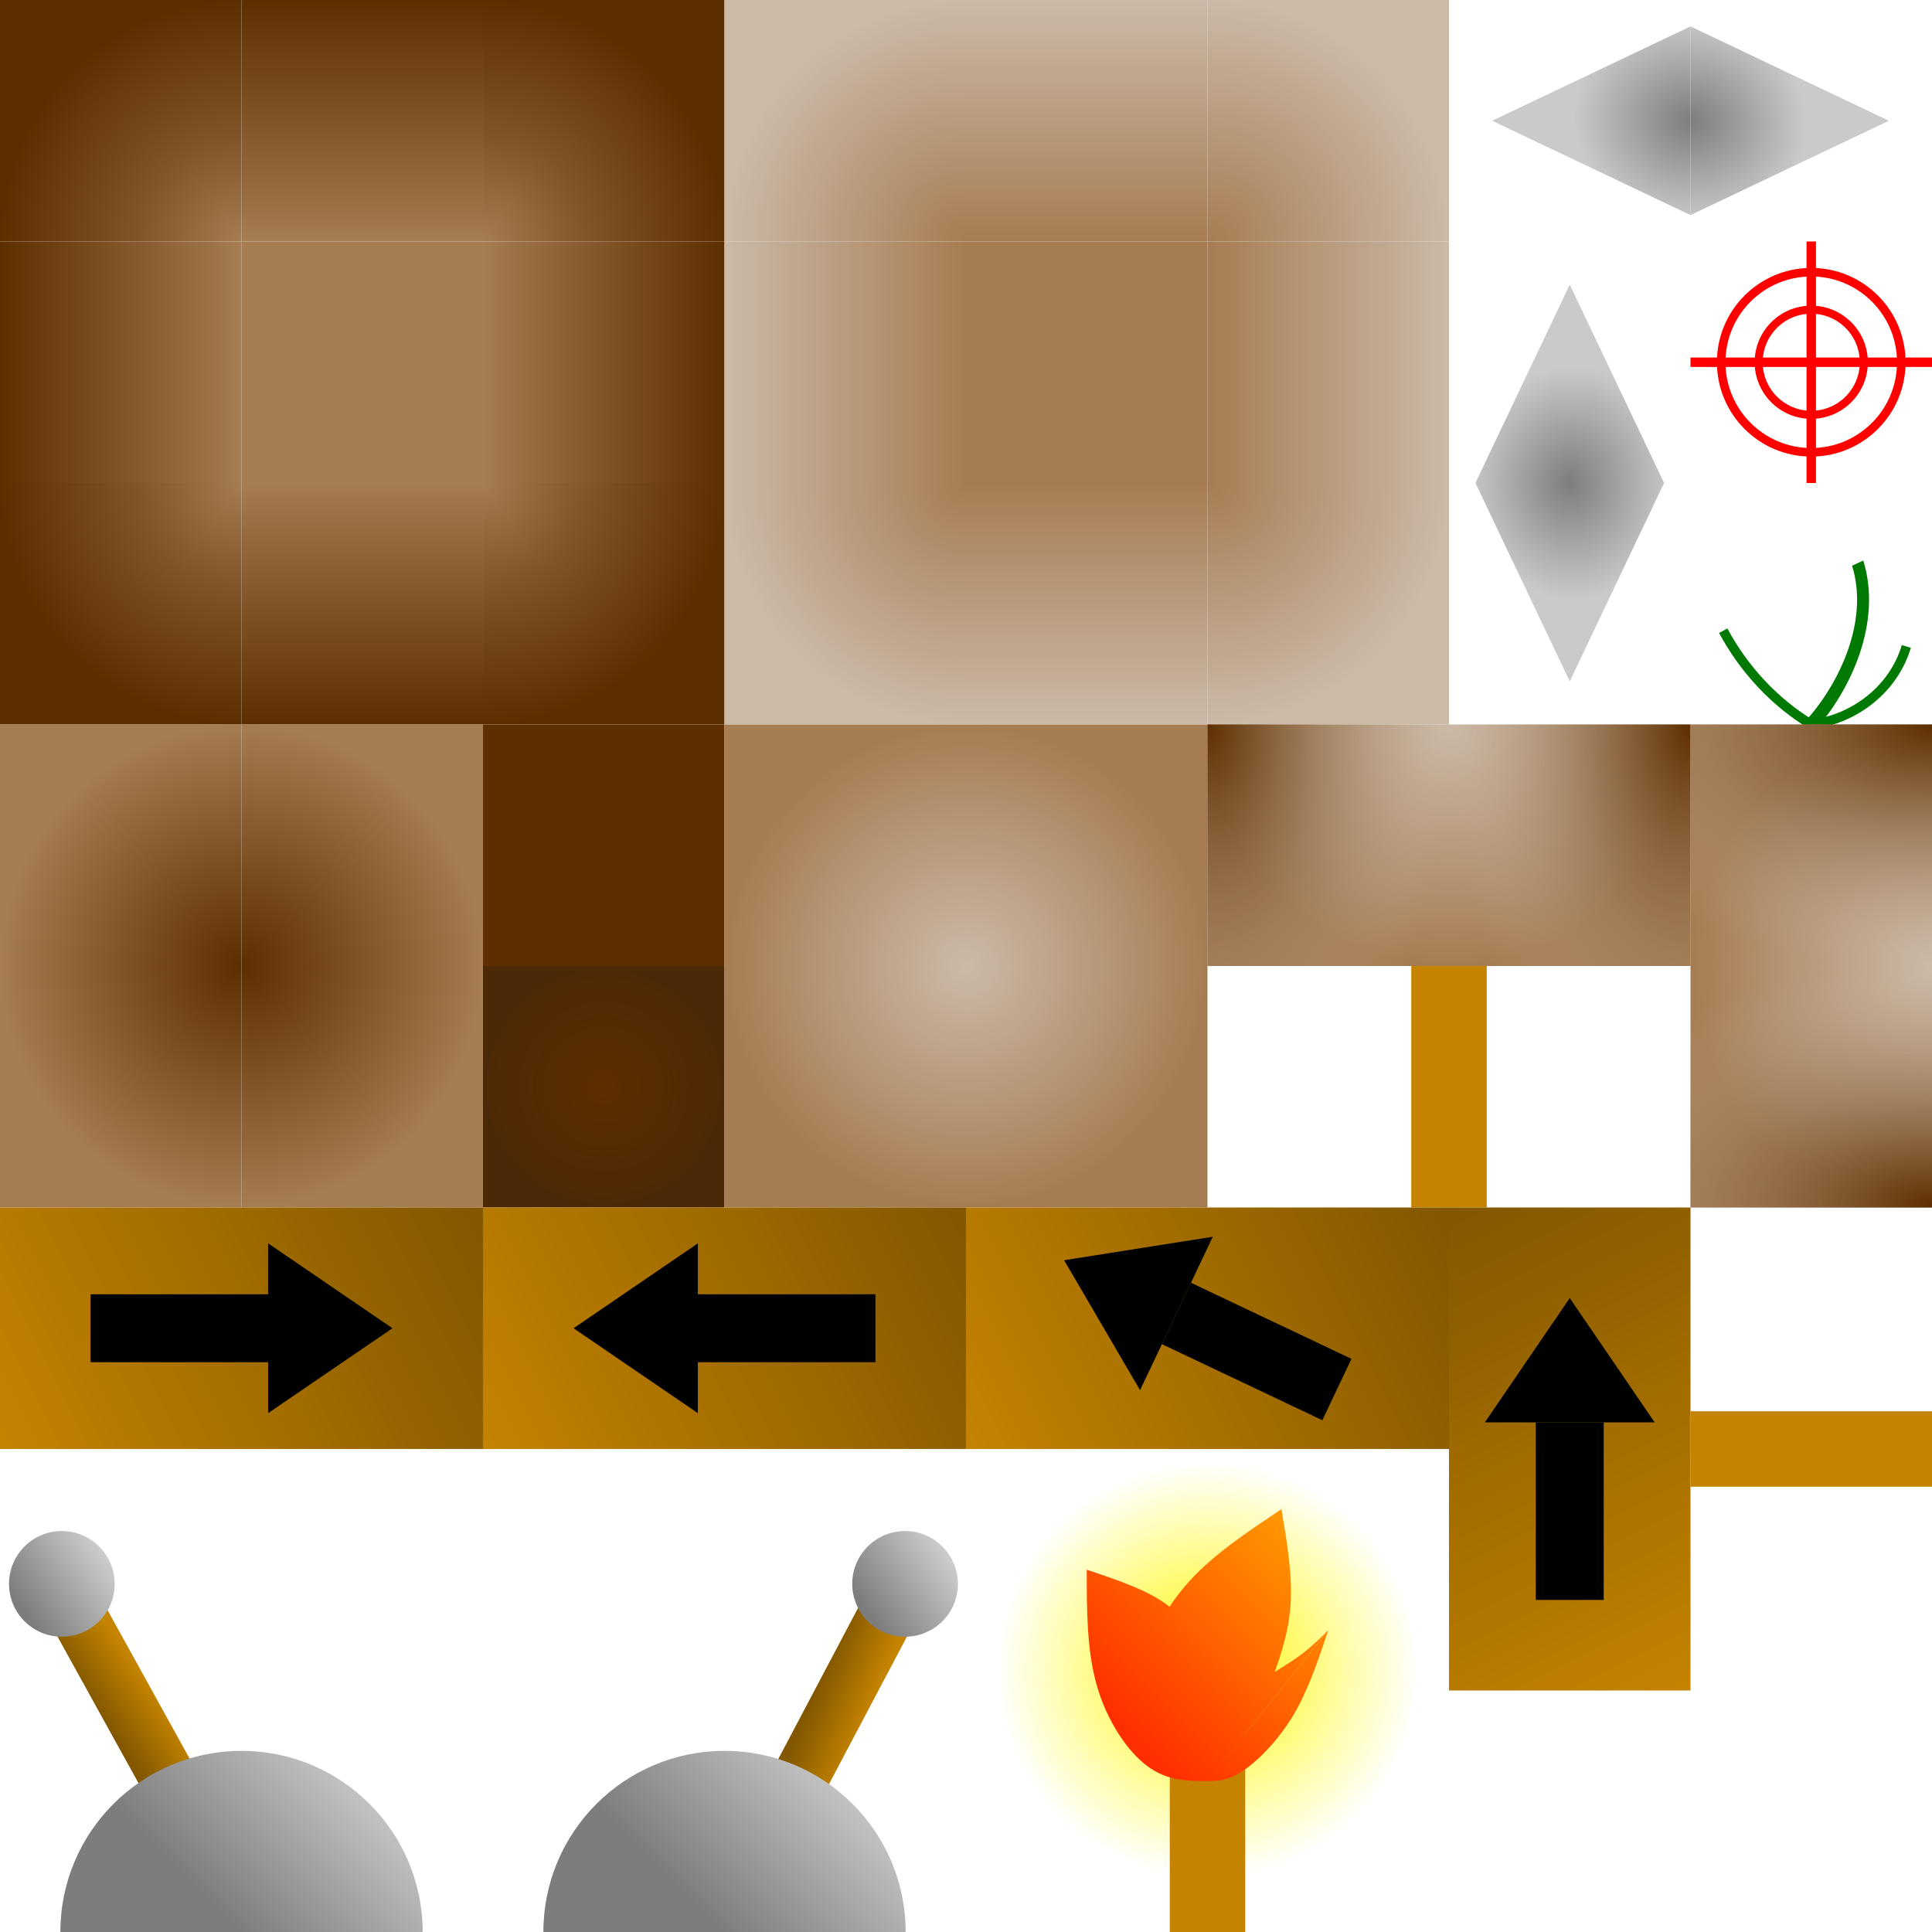
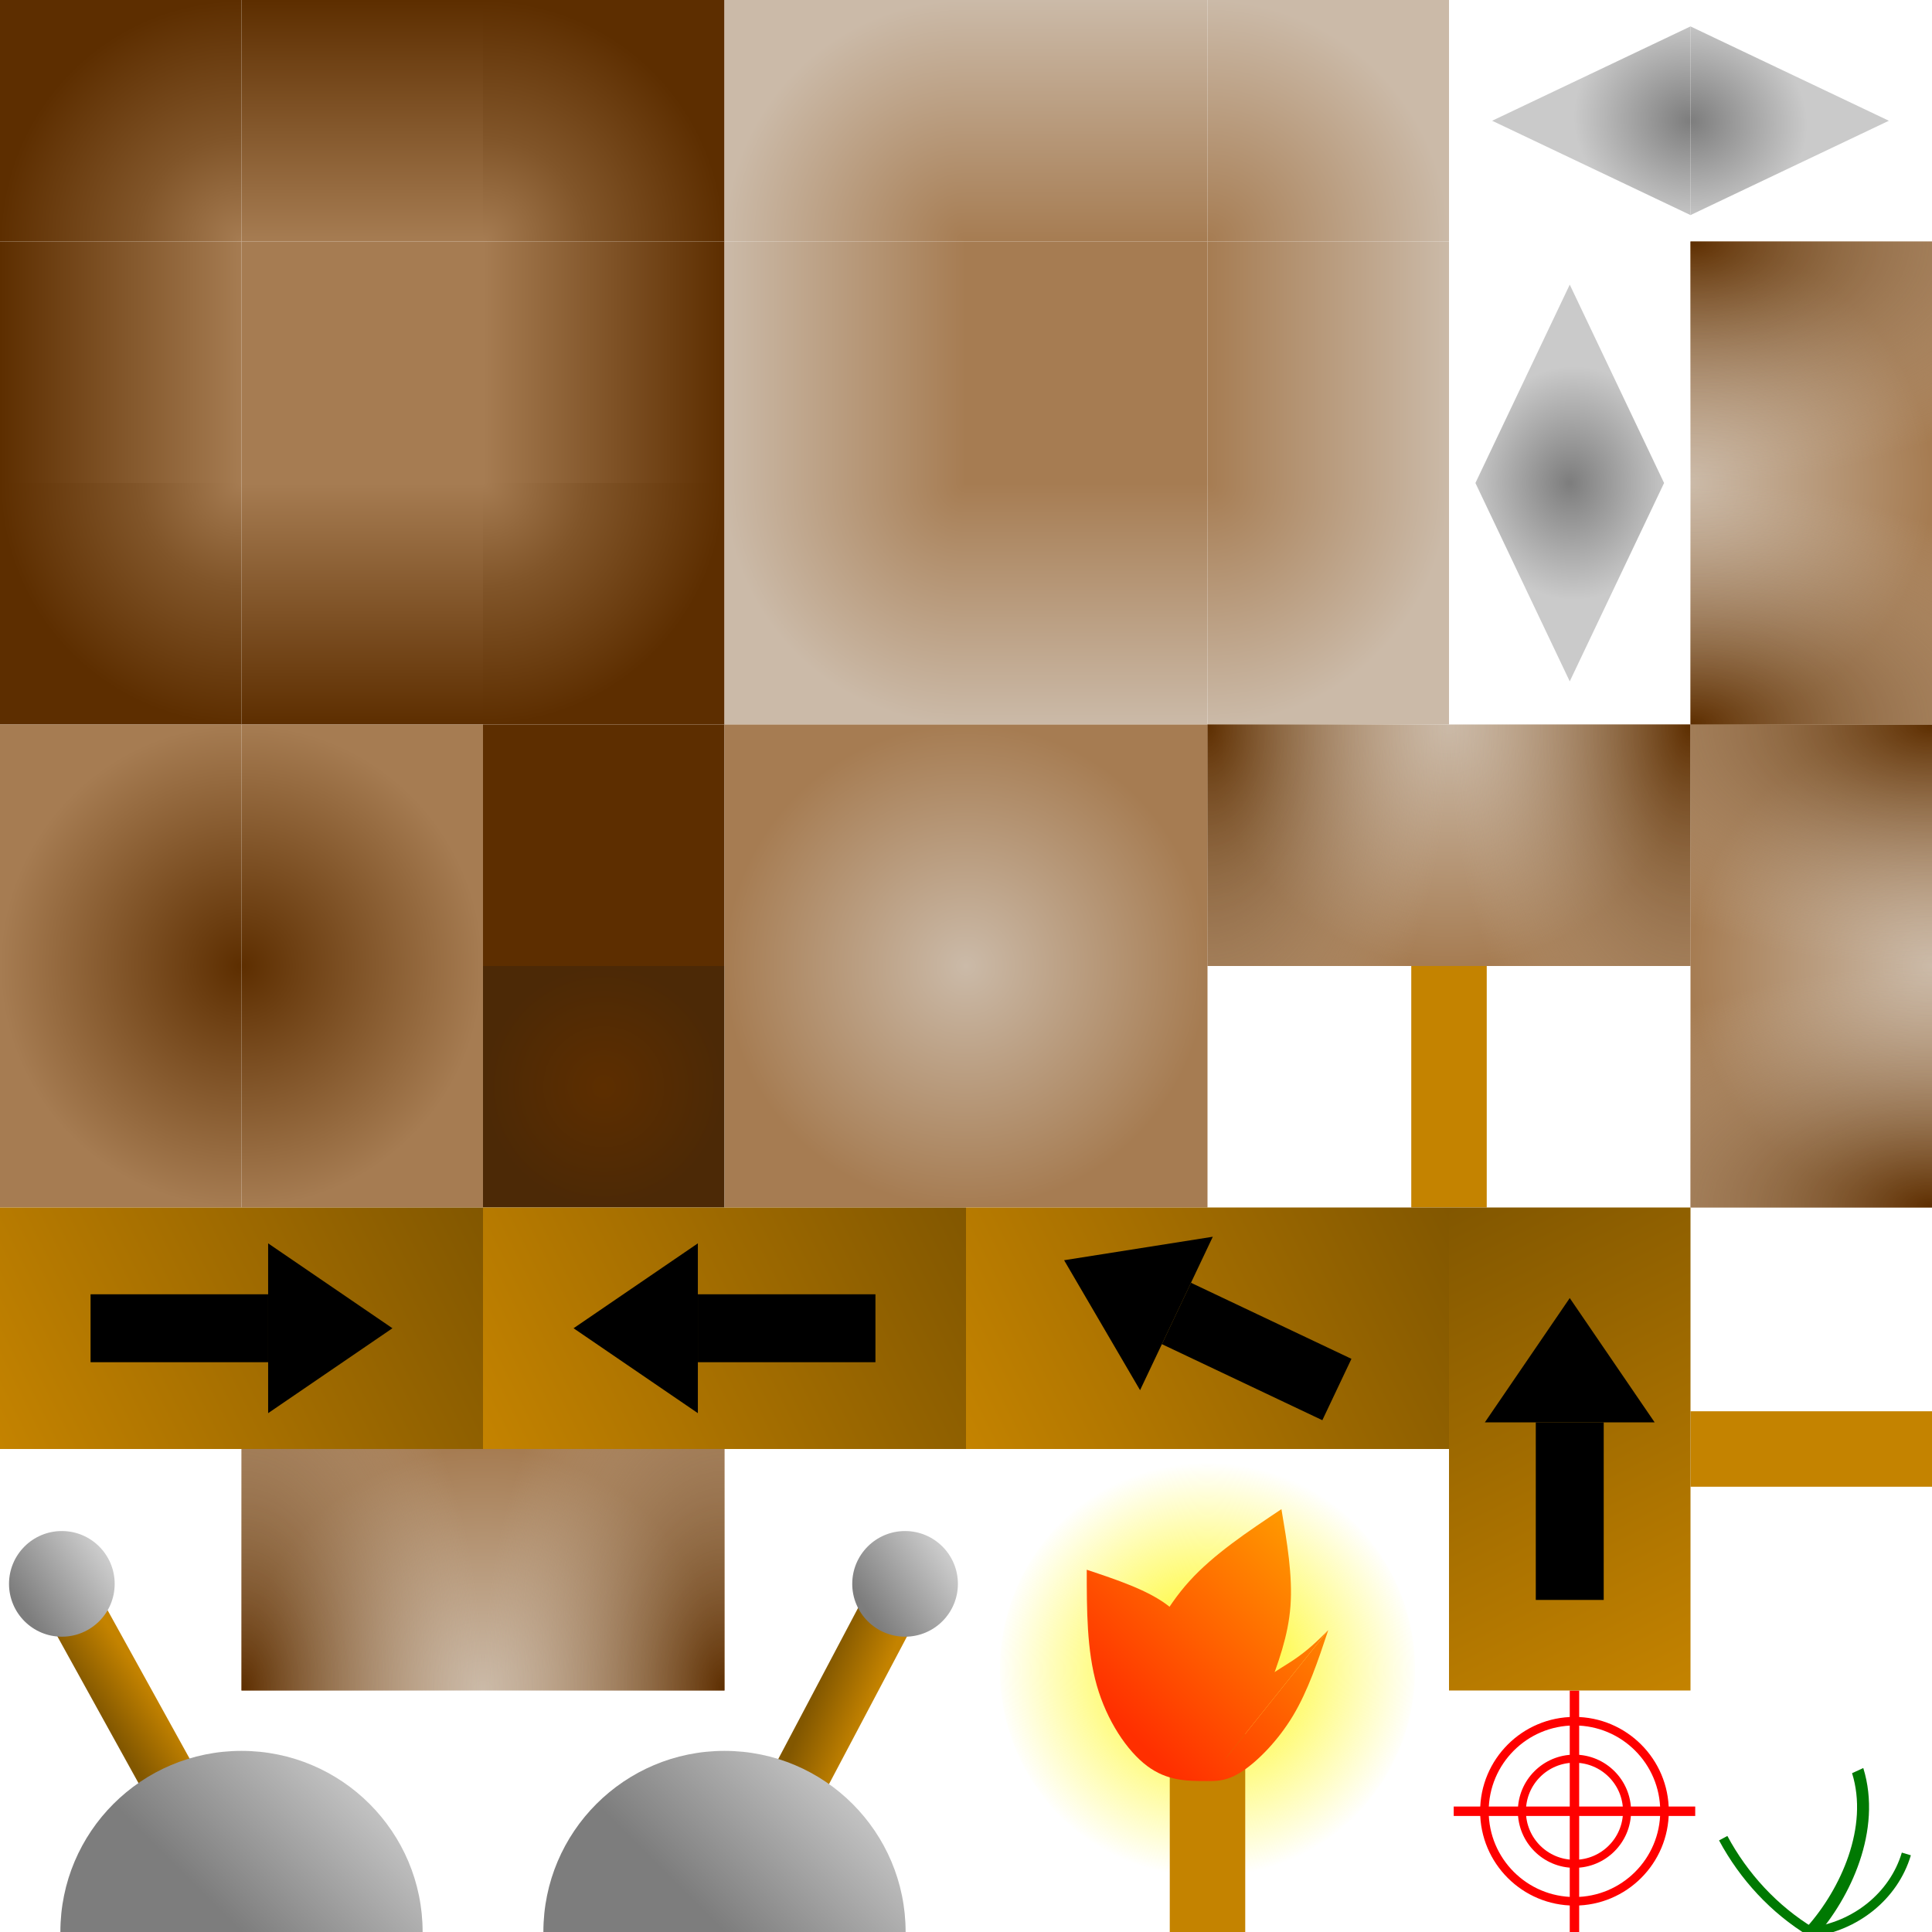
<svg xmlns="http://www.w3.org/2000/svg" xmlns:xlink="http://www.w3.org/1999/xlink" width="1024mm" height="1024mm" viewBox="0 0 1024 1024" version="1.1" id="svg8">
  <defs id="defs2">
    <linearGradient id="linearGradient3941">
      <stop style="stop-color:#fff800;stop-opacity:1;" offset="0" id="stop3937" />
      <stop style="stop-color:#fff800;stop-opacity:0;" offset="1" id="stop3939" />
    </linearGradient>
    <linearGradient id="linearGradient3927">
      <stop style="stop-color:#ff2f00;stop-opacity:1;" offset="0" id="stop3923" />
      <stop style="stop-color:#ff9600;stop-opacity:1" offset="1" id="stop3925" />
    </linearGradient>
    <linearGradient id="linearGradient3611">
      <stop style="stop-color:#7d7d7d;stop-opacity:1;" offset="0" id="stop3607" />
      <stop style="stop-color:#ffffff;stop-opacity:1" offset="1" id="stop3609" />
    </linearGradient>
    <linearGradient id="linearGradient2692">
      <stop style="stop-color:#7d7d7d;stop-opacity:1;" offset="0" id="stop2688" />
      <stop style="stop-color:#ffffff;stop-opacity:1" offset="1" id="stop2690" />
    </linearGradient>
    <linearGradient id="linearGradient2547">
      <stop style="stop-color:#c48300;stop-opacity:1;" offset="0" id="stop2543" />
      <stop style="stop-color:#825700;stop-opacity:1" offset="1" id="stop2545" />
    </linearGradient>
    <linearGradient id="linearGradient2045">
      <stop style="stop-color:#5d2e00;stop-opacity:1" offset="0" id="stop2041" />
      <stop style="stop-color:#cbbaa8;stop-opacity:0" offset="1" id="stop2043" />
    </linearGradient>
    <linearGradient id="linearGradient1965">
      <stop style="stop-color:#cbbaa8;stop-opacity:1" offset="0" id="stop1961" />
      <stop style="stop-color:#a67c52;stop-opacity:1" offset="1" id="stop1963" />
    </linearGradient>
    <linearGradient id="linearGradient1850">
      <stop style="stop-color:#cbbaa8;stop-opacity:1" offset="0" id="stop1846" />
      <stop style="stop-color:#a67c52;stop-opacity:1" offset="1" id="stop1848" />
    </linearGradient>
    <linearGradient id="linearGradient1772">
      <stop style="stop-color:#a67c52;stop-opacity:1" offset="0" id="stop1768" />
      <stop style="stop-color:#cbbaa8;stop-opacity:1" offset="1" id="stop1770" />
    </linearGradient>
    <linearGradient id="linearGradient1710">
      <stop style="stop-color:#cbbaa8;stop-opacity:1" offset="0" id="stop1706" />
      <stop style="stop-color:#a67c52;stop-opacity:1" offset="1" id="stop1708" />
    </linearGradient>
    <linearGradient id="linearGradient1604">
      <stop style="stop-color:#7d7d7d;stop-opacity:1;" offset="0" id="stop1600" />
      <stop style="stop-color:#cacaca;stop-opacity:1" offset="1" id="stop1602" />
    </linearGradient>
    <linearGradient id="linearGradient1390">
      <stop style="stop-color:#5d2e00;stop-opacity:1;" offset="0" id="stop1386" />
      <stop style="stop-color:#4c2906;stop-opacity:1" offset="1" id="stop1388" />
    </linearGradient>
    <linearGradient id="linearGradient1069">
      <stop style="stop-color:#a67c52;stop-opacity:1;" offset="0" id="stop1063" />
      <stop style="stop-color:#815529;stop-opacity:1;" offset="0.429" id="stop1065" />
      <stop style="stop-color:#5d2e00;stop-opacity:1" offset="1" id="stop1067" />
    </linearGradient>
    <linearGradient id="linearGradient856-8-4-4-5-6-0-6">
      <stop style="stop-color:#5d2e00;stop-opacity:1;" offset="0" id="stop852" />
      <stop style="stop-color:#a67c52;stop-opacity:1" offset="1" id="stop854" />
    </linearGradient>
    <linearGradient xlink:href="#linearGradient856-8-4-4-5-6-0-6" id="linearGradient858-7" x1="256" y1="64" x2="128" y2="64" gradientUnits="userSpaceOnUse" gradientTransform="translate(128,128)" />
    <linearGradient xlink:href="#linearGradient856-8-4-4-5-6-0-6" id="linearGradient858-7-3" x1="192" y1="128" x2="192" y2="2e-06" gradientUnits="userSpaceOnUse" gradientTransform="translate(2.0517578e-5,256)" />
    <linearGradient xlink:href="#linearGradient856-8-4-4-5-6-0-6" id="linearGradient858-7-3-2" x1="128" y1="64" x2="256" y2="64" gradientUnits="userSpaceOnUse" gradientTransform="translate(-128,128)" />
    <radialGradient xlink:href="#linearGradient1069" id="radialGradient1061" cx="640" cy="128" fx="640" fy="128" r="64" gradientUnits="userSpaceOnUse" gradientTransform="matrix(3.9412979e-7,-1.999999,2,-2.9371622e-6,-128.0002,1408)" />
    <radialGradient xlink:href="#linearGradient1069" id="radialGradient1061-4" cx="576" cy="128" fx="576" fy="128" r="64" gradientUnits="userSpaceOnUse" gradientTransform="matrix(2,1.0618243e-6,2.9192021e-6,2,-896.0005,-128.0007)" />
    <radialGradient xlink:href="#linearGradient1069" id="radialGradient1061-4-9" cx="512" cy="128" fx="512" fy="128" r="64" gradientUnits="userSpaceOnUse" gradientTransform="matrix(-3.9611373e-6,2,-2,8.8767346e-8,512.0024,-768.0001)" />
    <radialGradient xlink:href="#linearGradient1069" id="radialGradient1061-4-5" cx="512" cy="192" fx="512" fy="192" r="64" gradientUnits="userSpaceOnUse" gradientTransform="matrix(-2,-4.0650613e-6,-1.7409303e-7,-2,1152,640.0025)" />
    <radialGradient xlink:href="#linearGradient856-8-4-4-5-6-0-6" id="radialGradient1061-4-1" cx="576" cy="128" fx="576" fy="128" r="64" gradientUnits="userSpaceOnUse" gradientTransform="matrix(2,1.0618243e-6,2.9192021e-6,2,-1024.001,255.9992)" />
    <radialGradient xlink:href="#linearGradient856-8-4-4-5-6-0-6" id="radialGradient1061-4-1-6" cx="512" cy="128" fx="512" fy="128" r="64" gradientUnits="userSpaceOnUse" gradientTransform="matrix(3.3034359e-7,2,-2,4.9946342e-6,383.9999,-512.0008)" />
    <radialGradient xlink:href="#linearGradient856-8-4-4-5-6-0-6" id="radialGradient1061-4-1-6-0" cx="448" cy="128" fx="448" fy="128" r="64" gradientUnits="userSpaceOnUse" gradientTransform="matrix(-2,-3.6646825e-6,-7.8776274e-7,-2.000001,1024,768.002)" />
    <radialGradient xlink:href="#linearGradient856-8-4-4-5-6-0-6" id="radialGradient1061-4-1-6-07" cx="576" cy="64" fx="576" fy="64" r="64" gradientUnits="userSpaceOnUse" gradientTransform="matrix(-8.1918939e-8,-2,2,-5.0832633e-6,-2e-5,1664.001)" />
    <radialGradient xlink:href="#linearGradient1390" id="radialGradient1392" cx="576" cy="192" fx="576" fy="192" r="64" gradientUnits="userSpaceOnUse" gradientTransform="translate(-256,384)" />
    <radialGradient xlink:href="#linearGradient1604" id="radialGradient1606" cx="194.293" cy="32" fx="194.293" fy="32" r="110.851" gradientTransform="matrix(-0.7478244,0.7107277,-0.789707,-0.7323968,874.5674,-178.6524)" gradientUnits="userSpaceOnUse" />
    <radialGradient xlink:href="#linearGradient1604" id="radialGradient1606-2" cx="194.293" cy="32" fx="194.293" fy="32" r="110.851" gradientTransform="matrix(-0.7478244,0.7107277,-0.789707,-0.7323968,874.5674,-178.6524)" gradientUnits="userSpaceOnUse" />
    <radialGradient xlink:href="#linearGradient1604" id="radialGradient1606-1" cx="194.293" cy="32" fx="194.293" fy="32" r="110.851" gradientTransform="matrix(-0.7478244,0.7107277,-0.789707,-0.7323968,874.5674,-178.6524)" gradientUnits="userSpaceOnUse" />
    <radialGradient xlink:href="#linearGradient1604" id="radialGradient1606-8" cx="194.293" cy="32" fx="194.293" fy="32" r="110.851" gradientTransform="matrix(-0.7478244,0.7107277,-0.789707,-0.7323968,874.5674,-178.6524)" gradientUnits="userSpaceOnUse" />
    <linearGradient xlink:href="#linearGradient1710" id="linearGradient858-7-9" x1="256" y1="64" x2="128" y2="64" gradientUnits="userSpaceOnUse" gradientTransform="translate(512,128)" />
    <linearGradient xlink:href="#linearGradient1710" id="linearGradient858-7-9-9" x1="256" y1="64" x2="128" y2="64" gradientUnits="userSpaceOnUse" gradientTransform="translate(128.0001,-640)" />
    <linearGradient xlink:href="#linearGradient1710" id="linearGradient858-7-9-8" x1="256" y1="64" x2="128" y2="64" gradientUnits="userSpaceOnUse" gradientTransform="translate(-639.9999,-256)" />
    <linearGradient xlink:href="#linearGradient1710" id="linearGradient858-7-9-7" x1="256" y1="64" x2="128" y2="64" gradientUnits="userSpaceOnUse" gradientTransform="translate(-256,512)" />
    <radialGradient xlink:href="#linearGradient1772" id="radialGradient1774" cx="448" cy="320" fx="448" fy="320" r="64" gradientUnits="userSpaceOnUse" gradientTransform="matrix(1.999999,4.956176e-6,-1.126631e-6,2,-255.9998,-512.0022)" />
    <radialGradient xlink:href="#linearGradient1772" id="radialGradient1774-4" cx="448" cy="320" fx="448" fy="320" r="64" gradientUnits="userSpaceOnUse" gradientTransform="matrix(1.999999,4.956176e-6,-1.126631e-6,2,-639.9997,-1280.002)" />
    <radialGradient xlink:href="#linearGradient1772" id="radialGradient1774-7" cx="448" cy="320" fx="448" fy="320" r="64" gradientUnits="userSpaceOnUse" gradientTransform="matrix(1.999999,4.956176e-6,-1.126631e-6,2,-1408,-896.0023)" />
    <radialGradient xlink:href="#linearGradient1772" id="radialGradient1774-9" cx="448" cy="320" fx="448" fy="320" r="64" gradientUnits="userSpaceOnUse" gradientTransform="matrix(1.999999,4.956176e-6,-1.126631e-6,2,-1024,-128.0022)" />
    <radialGradient xlink:href="#linearGradient1850" id="radialGradient1774-99" cx="448" cy="320" fx="448" fy="320" r="64" gradientUnits="userSpaceOnUse" gradientTransform="matrix(1.999999,4.956176e-6,-1.126631e-6,2,-383.9998,-128.0023)" />
    <radialGradient xlink:href="#linearGradient1850" id="radialGradient1774-99-8" cx="448" cy="320" fx="448" fy="320" r="64" gradientUnits="userSpaceOnUse" gradientTransform="matrix(1.999999,4.956176e-6,-1.126631e-6,2,-383.9998,-1152.002)" />
    <radialGradient xlink:href="#linearGradient1850" id="radialGradient1774-99-82" cx="448" cy="320" fx="448" fy="320" r="64" gradientUnits="userSpaceOnUse" gradientTransform="matrix(1.999999,4.956176e-6,-1.126631e-6,2,-1408,-128.0022)" />
    <radialGradient xlink:href="#linearGradient1850" id="radialGradient1774-99-4" cx="448" cy="320" fx="448" fy="320" r="64" gradientUnits="userSpaceOnUse" gradientTransform="matrix(1.999999,4.956176e-6,-1.126631e-6,2,-1408,-1152.002)" />
    <radialGradient xlink:href="#linearGradient1965" id="radialGradient1774-99-82-1-5" cx="448" cy="320" fx="448" fy="320" r="64" gradientUnits="userSpaceOnUse" gradientTransform="matrix(2,4.4973705e-6,8.717297e-7,1.999995,-1728,127.999)" />
    <radialGradient xlink:href="#linearGradient2045" id="radialGradient2049-4" cx="-832" cy="1024" fx="-832" fy="1024" r="64" gradientUnits="userSpaceOnUse" gradientTransform="matrix(-0.02098708,-3.496308,1.999964,-0.01200697,-2769.425,-2128.633)" />
    <radialGradient xlink:href="#linearGradient1965" id="radialGradient1774-99-82-1-0" cx="448" cy="320" fx="448" fy="320" r="64" gradientUnits="userSpaceOnUse" gradientTransform="matrix(2,4.4973705e-6,8.717297e-7,1.999995,-1728,127.999)" />
    <radialGradient xlink:href="#linearGradient2045" id="radialGradient2049-8" cx="-832" cy="1024" fx="-832" fy="1024" r="64" gradientUnits="userSpaceOnUse" gradientTransform="matrix(-0.02098708,-3.496308,1.999964,-0.01200697,-2769.425,-2128.633)" />
    <radialGradient xlink:href="#linearGradient1965" id="radialGradient1774-99-82-1-7" cx="448" cy="320" fx="448" fy="320" r="64" gradientUnits="userSpaceOnUse" gradientTransform="matrix(2,4.4973705e-6,8.717297e-7,1.999995,-1728,127.999)" />
    <radialGradient xlink:href="#linearGradient2045" id="radialGradient2049-5" cx="-832" cy="1024" fx="-832" fy="1024" r="64" gradientUnits="userSpaceOnUse" gradientTransform="matrix(-0.02098708,-3.496308,1.999964,-0.01200697,-2769.425,-2128.633)" />
    <linearGradient xlink:href="#linearGradient856-8-4-4-5-6-0-6" id="linearGradient858-6" x1="192" y1="0" x2="192" y2="128" gradientUnits="userSpaceOnUse" gradientTransform="translate(-4.4000078e-5)" />
    <linearGradient xlink:href="#linearGradient2547" id="linearGradient2549" x1="640" y1="768" x2="896" y2="640" gradientUnits="userSpaceOnUse" gradientTransform="translate(-640)" />
    <linearGradient xlink:href="#linearGradient2547" id="linearGradient2549-7" x1="640" y1="768" x2="896" y2="640" gradientUnits="userSpaceOnUse" gradientTransform="translate(-384,-2e-5)" />
    <linearGradient xlink:href="#linearGradient2547" id="linearGradient2549-7-8" x1="640" y1="768" x2="896" y2="640" gradientUnits="userSpaceOnUse" gradientTransform="translate(-128.0001,-4.1833333e-5)" />
    <linearGradient xlink:href="#linearGradient2547" id="linearGradient2549-79" x1="640" y1="768" x2="896" y2="640" gradientUnits="userSpaceOnUse" gradientTransform="translate(-1536,128)" />
    <linearGradient xlink:href="#linearGradient2692" id="linearGradient2694" x1="128" y1="1024" x2="256" y2="896" gradientUnits="userSpaceOnUse" />
    <linearGradient xlink:href="#linearGradient2547" id="linearGradient3605" x1="-359.561" y1="858.493" x2="-389.685" y2="861.421" gradientUnits="userSpaceOnUse" />
    <linearGradient xlink:href="#linearGradient3611" id="linearGradient3613" x1="16.5" y1="859.01" x2="86.994" y2="810.521" gradientUnits="userSpaceOnUse" />
    <linearGradient xlink:href="#linearGradient2547" id="linearGradient3605-9" x1="-359.561" y1="858.493" x2="-389.685" y2="861.421" gradientUnits="userSpaceOnUse" gradientTransform="translate(1193.236,-242.1312)" />
    <linearGradient xlink:href="#linearGradient3611" id="linearGradient2694-8" x1="128" y1="1024" x2="256" y2="896" gradientUnits="userSpaceOnUse" gradientTransform="translate(256,1.0947827e-4)" />
    <linearGradient xlink:href="#linearGradient3611" id="linearGradient3613-2" x1="16.5" y1="859.01" x2="86.994" y2="810.521" gradientUnits="userSpaceOnUse" gradientTransform="translate(446.923,1.936809e-5)" />
    <linearGradient xlink:href="#linearGradient3927" id="linearGradient3933" x1="752" y1="1088" x2="848" y2="992" gradientUnits="userSpaceOnUse" />
    <radialGradient xlink:href="#linearGradient3941" id="radialGradient3943" cx="640" cy="896" fx="640" fy="896" r="128.5" gradientUnits="userSpaceOnUse" gradientTransform="matrix(0.8724632,-0.0012054,0.00118033,0.8540007,80.56591,120.5869)" />
    <radialGradient xlink:href="#linearGradient1965" id="radialGradient1774-99-82-1-2" cx="448" cy="320" fx="448" fy="320" r="64" gradientUnits="userSpaceOnUse" gradientTransform="matrix(2,4.4973705e-6,8.717297e-7,1.999995,-1728,127.999)" />
    <radialGradient xlink:href="#linearGradient2045" id="radialGradient2049-58" cx="-832" cy="1024" fx="-832" fy="1024" r="64" gradientUnits="userSpaceOnUse" gradientTransform="matrix(-0.02098708,-3.496308,1.999964,-0.01200697,-2769.425,-2128.633)" />
+     <radialGradient xlink:href="#linearGradient1965" id="radialGradient1774-99-82-1-5-2" cx="448" cy="320" fx="448" fy="320" r="64" gradientUnits="userSpaceOnUse" gradientTransform="matrix(2,4.4973705e-6,8.717297e-7,1.999995,-1728,127.999)" />
+     <radialGradient xlink:href="#linearGradient2045" id="radialGradient2049-4-8" cx="-832" cy="1024" fx="-832" fy="1024" r="64" gradientUnits="userSpaceOnUse" gradientTransform="matrix(-0.02098708,-3.496308,1.999964,-0.01200697,-2769.425,-2128.633)" />
+     <radialGradient xlink:href="#linearGradient1965" id="radialGradient1774-99-82-1-0-7" cx="448" cy="320" fx="448" fy="320" r="64" gradientUnits="userSpaceOnUse" gradientTransform="matrix(2,4.4973705e-6,8.717297e-7,1.999995,-1728,127.999)" />
+     <radialGradient xlink:href="#linearGradient2045" id="radialGradient2049-8-0" cx="-832" cy="1024" fx="-832" fy="1024" r="64" gradientUnits="userSpaceOnUse" gradientTransform="matrix(-0.02098708,-3.496308,1.999964,-0.01200697,-2769.425,-2128.633)" />
+     <radialGradient xlink:href="#linearGradient1965" id="radialGradient1774-99-82-1-2-7" cx="448" cy="320" fx="448" fy="320" r="64" gradientUnits="userSpaceOnUse" gradientTransform="matrix(2,4.4973705e-6,8.717297e-7,1.999995,-1728,127.999)" />
+     <radialGradient xlink:href="#linearGradient2045" id="radialGradient2049-58-7" cx="-832" cy="1024" fx="-832" fy="1024" r="64" gradientUnits="userSpaceOnUse" gradientTransform="matrix(-0.02098708,-3.496308,1.999964,-0.01200697,-2769.425,-2128.633)" />
+     <radialGradient xlink:href="#linearGradient1965" id="radialGradient1774-99-82-1-7-2" cx="448" cy="320" fx="448" fy="320" r="64" gradientUnits="userSpaceOnUse" gradientTransform="matrix(2,4.4973705e-6,8.717297e-7,1.999995,-1728,127.999)" />
+     <radialGradient xlink:href="#linearGradient2045" id="radialGradient2049-5-2" cx="-832" cy="1024" fx="-832" fy="1024" r="64" gradientUnits="userSpaceOnUse" gradientTransform="matrix(-0.02098708,-3.496308,1.999964,-0.01200697,-2769.425,-2128.633)" />
  </defs>
  <g id="layer1">
    <circle style="fill:url(#radialGradient3943);fill-opacity:1;stroke:#007902;stroke-width:0;stroke-linejoin:round;stroke-miterlimit:4;stroke-dasharray:none;stroke-opacity:1" id="path3935" cx="640" cy="885" r="110" />
    <rect style="fill:#a67c52;fill-opacity:1;stroke-width:1;stroke-linejoin:round" id="rect835" width="128" height="128" x="128" y="128" />
    <rect style="mix-blend-mode:normal;fill:url(#linearGradient858-7);fill-opacity:1;stroke-width:1;stroke-linejoin:round" id="rect837-3" width="128" height="128" x="256" y="128" />
    <rect style="mix-blend-mode:normal;fill:url(#linearGradient858-7-3);fill-opacity:1;stroke-width:1;stroke-linejoin:round" id="rect837-3-3" width="128" height="128" x="128" y="256" />
    <rect style="mix-blend-mode:normal;fill:url(#linearGradient858-7-3-2);fill-opacity:1;stroke-width:1;stroke-linejoin:round" id="rect837-3-3-3" width="128" height="128" x="0" y="128" />
    <rect style="fill:url(#radialGradient1061);fill-opacity:1;stroke-width:1;stroke-linejoin:round" id="rect1027" width="128" height="128" x="0" y="3.6293945e-06" />
    <rect style="fill:url(#radialGradient1061-4);fill-opacity:1;stroke-width:1;stroke-linejoin:round" id="rect1027-2" width="128" height="128" x="256" y="0" />
    <rect style="fill:url(#radialGradient1061-4-9);fill-opacity:1;stroke-width:1;stroke-linejoin:round" id="rect1027-2-3" width="128" height="128" x="256" y="256" />
    <rect style="fill:url(#radialGradient1061-4-5);fill-opacity:1;stroke-width:1;stroke-linejoin:round" id="rect1027-2-1" width="128" height="128" x="0" y="256" />
    <rect style="fill:url(#radialGradient1061-4-1);fill-opacity:1;stroke-width:1;stroke-linejoin:round" id="rect1027-2-5" width="128" height="128" x="128" y="384" />
    <rect style="fill:url(#radialGradient1061-4-1-6);fill-opacity:1;stroke-width:1;stroke-linejoin:round" id="rect1027-2-5-6" width="128" height="128" x="128" y="512" />
    <rect style="fill:url(#radialGradient1061-4-1-6-0);fill-opacity:1;stroke-width:1;stroke-linejoin:round" id="rect1027-2-5-6-6" width="128" height="128" x="0" y="512" />
    <rect style="fill:url(#radialGradient1061-4-1-6-07);fill-opacity:1;stroke-width:1;stroke-linejoin:round" id="rect1027-2-5-6-8" width="128" height="128" x="0" y="384" />
    <rect style="mix-blend-mode:normal;fill:url(#radialGradient1392);fill-opacity:1;stroke-width:1;stroke-linejoin:round" id="rect837-3-3-5-0" width="128" height="128" x="256" y="512" />
    <rect style="fill:#5d2e00;fill-opacity:1;stroke-width:1;stroke-linejoin:round" id="rect1537" width="128" height="128" x="256" y="384" />
    <path style="fill:url(#radialGradient1606);fill-opacity:1;stroke-width:1;stroke-linejoin:round" id="path1544" d="m 704,128 -110.851,-192 221.702,-6e-6 z" transform="matrix(0.4510549,0,0,-0.5475791,514.4573,220.9549)" />
    <path style="fill:url(#radialGradient1606-2);fill-opacity:1;stroke-width:1;stroke-linejoin:round" id="path1544-6" d="m 704,128 -110.851,-192 221.702,-6e-6 z" transform="matrix(0.4510549,0,0,0.5475791,514.4573,291.045)" />
    <path style="fill:url(#radialGradient1606-1);fill-opacity:1;stroke-width:1;stroke-linejoin:round" id="path1544-4" d="m 704,128 -110.851,-192 221.702,-6e-6 z" transform="matrix(0,-0.4510549,-0.5475791,0,860.9549,381.5427)" />
    <path style="fill:url(#radialGradient1606-8);fill-opacity:1;stroke-width:1;stroke-linejoin:round" id="path1544-0" d="m 704,128 -110.851,-192 221.702,-6e-6 z" transform="matrix(0,0.4510549,0.5475791,0,931.045,-253.5427)" />
    <rect style="fill:#a67c52;fill-opacity:1;stroke-width:1;stroke-linejoin:round" id="rect835-8" width="128" height="128" x="512" y="128" />
    <rect style="mix-blend-mode:normal;fill:url(#linearGradient858-7-9);fill-opacity:1;stroke-width:1;stroke-linejoin:round" id="rect837-3-1" width="128" height="128" x="640" y="128" />
    <rect style="mix-blend-mode:normal;fill:url(#linearGradient858-7-9-9);fill-opacity:1;stroke-width:1;stroke-linejoin:round" id="rect837-3-1-4" width="128" height="128" x="256" y="-640" transform="rotate(90)" />
    <rect style="mix-blend-mode:normal;fill:url(#linearGradient858-7-9-8);fill-opacity:1;stroke-width:1;stroke-linejoin:round" id="rect837-3-1-3" width="128" height="128" x="-512" y="-256" transform="scale(-1)" />
    <rect style="mix-blend-mode:normal;fill:url(#linearGradient858-7-9-7);fill-opacity:1;stroke-width:1;stroke-linejoin:round" id="rect837-3-1-7" width="128" height="128" x="-128" y="512" transform="rotate(-90)" />
    <rect style="opacity:1;fill:url(#radialGradient1774);fill-opacity:1;stroke-width:1;stroke-linejoin:round" id="rect1758" width="128" height="128" x="640" y="-4e-06" />
    <rect style="opacity:1;fill:url(#radialGradient1774-4);fill-opacity:1;stroke-width:1;stroke-linejoin:round" id="rect1758-1" width="128" height="128" x="256" y="-768" transform="rotate(90)" />
    <rect style="opacity:1;fill:url(#radialGradient1774-7);fill-opacity:1;stroke-width:1;stroke-linejoin:round" id="rect1758-3" width="128" height="128" x="-512" y="-384" transform="scale(-1)" />
    <rect style="opacity:1;fill:url(#radialGradient1774-9);fill-opacity:1;stroke-width:1;stroke-linejoin:round" id="rect1758-9" width="128" height="128" x="-128" y="384" transform="rotate(-90)" />
    <rect style="opacity:1;fill:url(#radialGradient1774-99);fill-opacity:1;stroke-width:1;stroke-linejoin:round" id="rect1758-7" width="128" height="128" x="512" y="384" />
    <rect style="opacity:1;fill:url(#radialGradient1774-99-8);fill-opacity:1;stroke-width:1;stroke-linejoin:round" id="rect1758-7-7" width="128" height="128" x="512" y="-640" transform="rotate(90)" />
    <rect style="opacity:1;fill:url(#radialGradient1774-99-82);fill-opacity:1;stroke-width:1;stroke-linejoin:round" id="rect1758-7-4" width="128" height="128" x="-512" y="384" transform="rotate(-90)" />
    <rect style="opacity:1;fill:url(#radialGradient1774-99-4);fill-opacity:1;stroke-width:1;stroke-linejoin:round" id="rect1758-7-2" width="128" height="128" x="-512" y="-640" transform="scale(-1)" />
    <g id="g2070-3" transform="rotate(-90,544,608)">
      <rect style="opacity:1;fill:url(#radialGradient1774-99-82-1-5);fill-opacity:1;stroke-width:1;stroke-linejoin:round" id="rect1758-7-4-8-5" width="128" height="128" x="-832" y="640" transform="rotate(-90)" />
      <rect style="opacity:1;fill:url(#radialGradient2049-4);fill-opacity:1;stroke-width:1;stroke-linejoin:round" id="rect1758-7-4-8-2-7" width="128" height="128" x="-832" y="640" transform="rotate(-90)" />
    </g>
    <g id="g2070-9" transform="matrix(0,-1,-1,0,1600,1152)">
      <rect style="opacity:1;fill:url(#radialGradient1774-99-82-1-0);fill-opacity:1;stroke-width:1;stroke-linejoin:round" id="rect1758-7-4-8-6" width="128" height="128" x="-832" y="640" transform="rotate(-90)" />
      <rect style="opacity:1;fill:url(#radialGradient2049-8);fill-opacity:1;stroke-width:1;stroke-linejoin:round" id="rect1758-7-4-8-2-3" width="128" height="128" x="-832" y="640" transform="rotate(-90)" />
    </g>
    <g id="g2070-4" transform="matrix(1,0,0,-1,256,1344)">
      <rect style="opacity:1;fill:url(#radialGradient1774-99-82-1-7);fill-opacity:1;stroke-width:1;stroke-linejoin:round" id="rect1758-7-4-8-0" width="128" height="128" x="-832" y="640" transform="rotate(-90)" />
      <rect style="opacity:1;fill:url(#radialGradient2049-5);fill-opacity:1;stroke-width:1;stroke-linejoin:round" id="rect1758-7-4-8-2-1" width="128" height="128" x="-832" y="640" transform="rotate(-90)" />
    </g>
-     <g id="g2473" transform="translate(128)">
+     <g id="g2473" transform="translate(2.5,768)">
      <circle style="opacity:1;fill:#000000;fill-opacity:0;stroke:#ff0000;stroke-width:4.541;stroke-linejoin:round;stroke-miterlimit:4;stroke-dasharray:none;stroke-opacity:1" id="path2435" cx="832" cy="192" r="47.73" />
      <circle style="opacity:1;fill:#000000;fill-opacity:0;stroke:#ff0000;stroke-width:4.272;stroke-linejoin:round;stroke-miterlimit:4;stroke-dasharray:none;stroke-opacity:1" id="path2435-0" cx="832" cy="192" r="27.864" />
      <rect style="opacity:1;fill:#ff0000;fill-opacity:1;stroke:#ff0000;stroke-width:0;stroke-linejoin:round;stroke-miterlimit:4;stroke-dasharray:none;stroke-opacity:1" id="rect2452" width="128" height="5" x="768" y="189.5" />
      <rect style="opacity:1;fill:#ff0000;fill-opacity:1;stroke:#ff0000;stroke-width:0;stroke-linejoin:round;stroke-miterlimit:4;stroke-dasharray:none;stroke-opacity:1" id="rect2452-4" width="128" height="5" x="128" y="-834.5" transform="rotate(90)" />
    </g>
    <rect style="opacity:1;fill:url(#linearGradient2549);fill-opacity:1;stroke:#ff0000;stroke-width:0;stroke-linejoin:round;stroke-miterlimit:4;stroke-dasharray:none;stroke-opacity:1" id="rect2475" width="256" height="128" x="5e-07" y="640" />
    <rect style="opacity:1;fill:#c48300;fill-opacity:1;stroke:#ff0000;stroke-width:0;stroke-linejoin:round;stroke-miterlimit:4;stroke-dasharray:none;stroke-opacity:1" id="rect2477" width="40" height="128" x="748" y="512" />
    <rect style="mix-blend-mode:normal;fill:url(#linearGradient858-6);fill-opacity:1;stroke-width:1;stroke-linejoin:round" id="rect837-7" width="128" height="128" x="128" y="3.7458332e-05" />
    <g id="g2541" transform="matrix(0.9411766,0,0,0.9,-219.2941,-9.7)">
      <rect style="fill:#000000;fill-opacity:1;stroke:#ff0000;stroke-width:0;stroke-linejoin:round;stroke-miterlimit:4;stroke-dasharray:none;stroke-opacity:1" id="rect2527" width="100" height="40" x="284" y="773" />
      <path style="fill:#000000;fill-opacity:1;stroke:#ff0000;stroke-width:0;stroke-linejoin:round;stroke-miterlimit:4;stroke-dasharray:none;stroke-opacity:1" id="path2531" transform="matrix(0.7291667,0,0,0.9021098,197.3333,92.44462)" d="m 352,776.574 -96,55.426 V 721.149 Z" />
    </g>
    <rect style="opacity:1;fill:#c48300;fill-opacity:1;stroke:#ff0000;stroke-width:0;stroke-linejoin:round;stroke-miterlimit:4;stroke-dasharray:none;stroke-opacity:1" id="rect2477-3" width="128" height="40" x="896" y="748" />
    <rect style="opacity:1;fill:url(#linearGradient2549-7);fill-opacity:1;stroke:#ff0000;stroke-width:0;stroke-linejoin:round;stroke-miterlimit:4;stroke-dasharray:none;stroke-opacity:1" id="rect2475-8" width="256" height="128" x="256" y="640" />
    <g id="g2541-9" transform="matrix(-0.9411766,0,0,0.9,731.2941,-9.700022)">
      <rect style="fill:#000000;fill-opacity:1;stroke:#ff0000;stroke-width:0;stroke-linejoin:round;stroke-miterlimit:4;stroke-dasharray:none;stroke-opacity:1" id="rect2527-9" width="100" height="40" x="284" y="773" />
      <path style="fill:#000000;fill-opacity:1;stroke:#ff0000;stroke-width:0;stroke-linejoin:round;stroke-miterlimit:4;stroke-dasharray:none;stroke-opacity:1" id="path2531-6" transform="matrix(0.7291667,0,0,0.9021098,197.3333,92.44462)" d="m 352,776.574 -96,55.426 V 721.149 Z" />
    </g>
    <rect style="opacity:1;fill:url(#linearGradient2549-7-8);fill-opacity:1;stroke:#ff0000;stroke-width:0;stroke-linejoin:round;stroke-miterlimit:4;stroke-dasharray:none;stroke-opacity:1" id="rect2475-8-2" width="256" height="128" x="512" y="640" />
    <g id="g2541-9-1" transform="matrix(-0.8504742,-0.4031215,-0.3854849,0.8132659,1255.805,206.0421)">
      <rect style="fill:#000000;fill-opacity:1;stroke:#ff0000;stroke-width:0;stroke-linejoin:round;stroke-miterlimit:4;stroke-dasharray:none;stroke-opacity:1" id="rect2527-9-4" width="100" height="40" x="284" y="773" />
      <path style="fill:#000000;fill-opacity:1;stroke:#ff0000;stroke-width:0;stroke-linejoin:round;stroke-miterlimit:4;stroke-dasharray:none;stroke-opacity:1" id="path2531-6-8" transform="matrix(0.7291667,0,0,0.9021098,197.3333,92.44462)" d="m 352,776.574 -96,55.426 V 721.149 Z" />
    </g>
    <rect style="opacity:1;fill:url(#linearGradient2549-79);fill-opacity:1;stroke:#ff0000;stroke-width:0;stroke-linejoin:round;stroke-miterlimit:4;stroke-dasharray:none;stroke-opacity:1" id="rect2475-7" width="256" height="128" x="-896" y="768" transform="rotate(-90)" />
    <g id="g2541-90" transform="matrix(0,-0.9411766,0.9,0,118.3,1115.294)">
      <rect style="fill:#000000;fill-opacity:1;stroke:#ff0000;stroke-width:0;stroke-linejoin:round;stroke-miterlimit:4;stroke-dasharray:none;stroke-opacity:1" id="rect2527-3" width="100" height="40" x="284" y="773" />
      <path style="fill:#000000;fill-opacity:1;stroke:#ff0000;stroke-width:0;stroke-linejoin:round;stroke-miterlimit:4;stroke-dasharray:none;stroke-opacity:1" id="path2531-2" transform="matrix(0.7291667,0,0,0.9021098,197.3333,92.44462)" d="m 352,776.574 -96,55.426 V 721.149 Z" />
    </g>
    <rect style="opacity:1;fill:url(#linearGradient3605);fill-opacity:1;stroke:#ff0000;stroke-width:0;stroke-linejoin:round;stroke-miterlimit:4;stroke-dasharray:none;stroke-opacity:1" id="rect2684" width="30" height="192" x="-392.995" y="764.881" transform="rotate(-28.93415)" />
    <path style="opacity:1;fill:url(#linearGradient2694);fill-opacity:1;stroke:#ff0000;stroke-width:0;stroke-linejoin:round;stroke-miterlimit:4;stroke-dasharray:none;stroke-opacity:1" id="path2682" d="m 32,1024 a 96,96 0 0 1 96,-96 96,96 0 0 1 96,96 h -96 z" />
    <circle style="opacity:1;fill:url(#linearGradient3613);fill-opacity:1;stroke:#ff0000;stroke-width:0;stroke-linejoin:round;stroke-miterlimit:4;stroke-dasharray:none;stroke-opacity:1" id="path2686" cx="32.784" cy="839.483" r="28" />
    <rect style="opacity:1;fill:url(#linearGradient3605-9);fill-opacity:1;stroke:#ff0000;stroke-width:0;stroke-linejoin:round;stroke-miterlimit:4;stroke-dasharray:none;stroke-opacity:1" id="rect2684-3" width="30" height="192" x="800.241" y="522.75" transform="rotate(27.84922)" />
    <path style="opacity:1;fill:url(#linearGradient2694-8);fill-opacity:1;stroke:#ff0000;stroke-width:0;stroke-linejoin:round;stroke-miterlimit:4;stroke-dasharray:none;stroke-opacity:1" id="path2682-7" d="M 288,1024 A 96,96 0 0 1 384,928 96,96 0 0 1 480,1024 H 384 Z" />
    <circle style="opacity:1;fill:url(#linearGradient3613-2);fill-opacity:1;stroke:#ff0000;stroke-width:0;stroke-linejoin:round;stroke-miterlimit:4;stroke-dasharray:none;stroke-opacity:1" id="path2686-4" cx="479.707" cy="839.483" r="28" />
-     <path style="fill:none;fill-rule:evenodd;stroke:#007902;stroke-width:5;stroke-miterlimit:4;stroke-dasharray:none;stroke-opacity:1" id="path3663" d="m 1010.403,342.627 c -6.727,22.551 -27.309,38.524 -50.403,41.374" />
-     <path style="fill:none;fill-rule:evenodd;stroke:#007902;stroke-width:5;stroke-miterlimit:4;stroke-dasharray:none;stroke-opacity:1" id="path3663-9" d="M 979.38,840.7 C 986.91,860.613 974.288,882.776 960,896" transform="matrix(1.269777,0,0,1.546877,-258.9856,-1002.002)" />
-     <path style="fill:none;fill-rule:evenodd;stroke:#007902;stroke-width:5;stroke-miterlimit:4;stroke-dasharray:none;stroke-opacity:1" id="path3702" d="M 960,384 C 940.31,372.009 924.222,354.555 913.337,334.273" />
+     <path style="fill:none;fill-rule:evenodd;stroke:#007902;stroke-width:5;stroke-miterlimit:4;stroke-dasharray:none;stroke-opacity:1" id="path3663" d="m 1010.403,982.627 c -6.727,22.551 -27.309,38.524 -50.403,41.374" />
+     <path style="fill:none;fill-rule:evenodd;stroke:#007902;stroke-width:5;stroke-miterlimit:4;stroke-dasharray:none;stroke-opacity:1" id="path3663-9" d="M 979.38,840.7 C 986.91,860.613 974.288,882.776 960,896" transform="matrix(1.269777,0,0,1.546877,-258.9856,-362.0018)" />
+     <path style="fill:none;fill-rule:evenodd;stroke:#007902;stroke-width:5;stroke-miterlimit:4;stroke-dasharray:none;stroke-opacity:1" id="path3702" d="m 960,1024 c -19.69,-11.992 -35.778,-29.445 -46.663,-49.727" />
    <rect style="opacity:1;fill:#c48300;fill-opacity:1;stroke:#ff0000;stroke-width:0;stroke-linejoin:round;stroke-miterlimit:4;stroke-dasharray:none;stroke-opacity:1" id="rect2477-2" width="40" height="128" x="620" y="896" />
    <g id="g3905" style="fill:url(#linearGradient3933);fill-opacity:1;stroke-width:0;stroke-miterlimit:4;stroke-dasharray:none" transform="translate(-144,-160)">
      <path id="path3843" style="fill:url(#linearGradient3933);fill-opacity:1;stroke:#000000;stroke-width:0;stroke-linecap:butt;stroke-linejoin:miter;stroke-miterlimit:4;stroke-dasharray:none;stroke-opacity:1" d="m 823.185,959.896 c -17.963,11.976 -35.927,23.951 -48.801,38.172 -12.874,14.221 -20.658,30.687 -24.7,40.567 -4.042,9.88 -4.341,13.173 -0.299,19.91 4.042,6.736 12.425,16.915 20.359,21.706 7.934,4.79 15.419,4.191 23.053,-0.749 7.634,-4.94 15.418,-14.221 23.203,-23.502 m 7.185,-96.104 c 2.994,17.664 5.988,35.328 4.79,51.346 -1.198,16.017 -6.587,30.388 -11.976,44.758" />
      <path id="path3869" style="fill:url(#linearGradient3933);fill-opacity:1;stroke:#000000;stroke-width:0;stroke-linecap:butt;stroke-linejoin:miter;stroke-miterlimit:4;stroke-dasharray:none;stroke-opacity:1" d="m 720,992 c 16,5.333 32,10.667 42.667,18.667 10.667,8 16,18.667 18.666,34.667 2.667,16 2.667,37.333 2.667,58.666 M 720,992 c 0,21.334 0,42.667 5.334,61.334 5.334,18.667 16,34.666 26.667,42.666 C 762.667,1104 773.334,1104 784,1104" />
      <path style="fill:url(#linearGradient3933);fill-opacity:1;stroke:#000000;stroke-width:0;stroke-linecap:butt;stroke-linejoin:miter;stroke-miterlimit:4;stroke-dasharray:none;stroke-opacity:1" d="m 784,1104 c 5.334,0 10.667,0 18.667,-5.333 8,-5.333 18.666,-16 26.666,-29.333 8,-13.334 13.333,-29.333 18.667,-45.333" id="path3890" />
      <path style="fill:url(#linearGradient3933);fill-opacity:1;stroke:#000000;stroke-width:0;stroke-linecap:butt;stroke-linejoin:miter;stroke-miterlimit:4;stroke-dasharray:none;stroke-opacity:1" d="m 848,1024 c -5.333,5.333 -10.667,10.667 -18.667,16 -8,5.333 -18.667,10.667 -26.667,21.334 -8,10.667 -13.333,26.667 -18.667,42.666" id="path3892" />
      <path style="fill:url(#linearGradient3933);fill-opacity:1;stroke:#000000;stroke-width:0;stroke-linecap:butt;stroke-linejoin:miter;stroke-miterlimit:4;stroke-dasharray:none;stroke-opacity:1" d="m 784,1104 c 5.333,-5.333 10.667,-10.667 13.333,-21.333 2.667,-10.667 2.667,-26.666 -2.667,-32 -5.333,-5.333 -16,-2e-4 -21.333,8 -5.333,8 -5.333,18.667 -2.667,26.667 2.667,8 8,13.333 13.333,18.666" id="path3896" />
    </g>
    <g id="g2070-1" transform="translate(256,-320)">
      <rect style="opacity:1;fill:url(#radialGradient1774-99-82-1-2);fill-opacity:1;stroke-width:1;stroke-linejoin:round" id="rect1758-7-4-8-3" width="128" height="128" x="-832" y="640" transform="rotate(-90)" />
      <rect style="opacity:1;fill:url(#radialGradient2049-58);fill-opacity:1;stroke-width:1;stroke-linejoin:round" id="rect1758-7-4-8-2-4" width="128" height="128" x="-832" y="640" transform="rotate(-90)" />
    </g>
+     <g id="g2070-3-8" transform="matrix(0,1,1,0,-576,128)">
+       <rect style="opacity:1;fill:url(#radialGradient1774-99-82-1-5-2);fill-opacity:1;stroke-width:1;stroke-linejoin:round" id="rect1758-7-4-8-5-6" width="128" height="128" x="-832" y="640" transform="rotate(-90)" />
+       <rect style="opacity:1;fill:url(#radialGradient2049-4-8);fill-opacity:1;stroke-width:1;stroke-linejoin:round" id="rect1758-7-4-8-2-7-3" width="128" height="128" x="-832" y="640" transform="rotate(-90)" />
+     </g>
+     <g id="g2070-9-5" transform="rotate(90,480,608)">
+       <rect style="opacity:1;fill:url(#radialGradient1774-99-82-1-0-7);fill-opacity:1;stroke-width:1;stroke-linejoin:round" id="rect1758-7-4-8-6-8" width="128" height="128" x="-832" y="640" transform="rotate(-90)" />
+       <rect style="opacity:1;fill:url(#radialGradient2049-8-0);fill-opacity:1;stroke-width:1;stroke-linejoin:round" id="rect1758-7-4-8-2-3-1" width="128" height="128" x="-832" y="640" transform="rotate(-90)" />
+     </g>
+     <g id="g2070-4-4" transform="rotate(180,832,544)">
+       <rect style="opacity:1;fill:url(#radialGradient1774-99-82-1-7-2);fill-opacity:1;stroke-width:1;stroke-linejoin:round" id="rect1758-7-4-8-0-8" width="128" height="128" x="-832" y="640" transform="rotate(-90)" />
+       <rect style="opacity:1;fill:url(#radialGradient2049-5-2);fill-opacity:1;stroke-width:1;stroke-linejoin:round" id="rect1758-7-4-8-2-1-6" width="128" height="128" x="-832" y="640" transform="rotate(-90)" />
+     </g>
+     <g id="g2070-1-9" transform="matrix(-1,0,0,1,1664,-576)">
+       <rect style="opacity:1;fill:url(#radialGradient1774-99-82-1-2-7);fill-opacity:1;stroke-width:1;stroke-linejoin:round" id="rect1758-7-4-8-3-7" width="128" height="128" x="-832" y="640" transform="rotate(-90)" />
+       <rect style="opacity:1;fill:url(#radialGradient2049-58-7);fill-opacity:1;stroke-width:1;stroke-linejoin:round" id="rect1758-7-4-8-2-4-3" width="128" height="128" x="-832" y="640" transform="rotate(-90)" />
+     </g>
  </g>
</svg>
